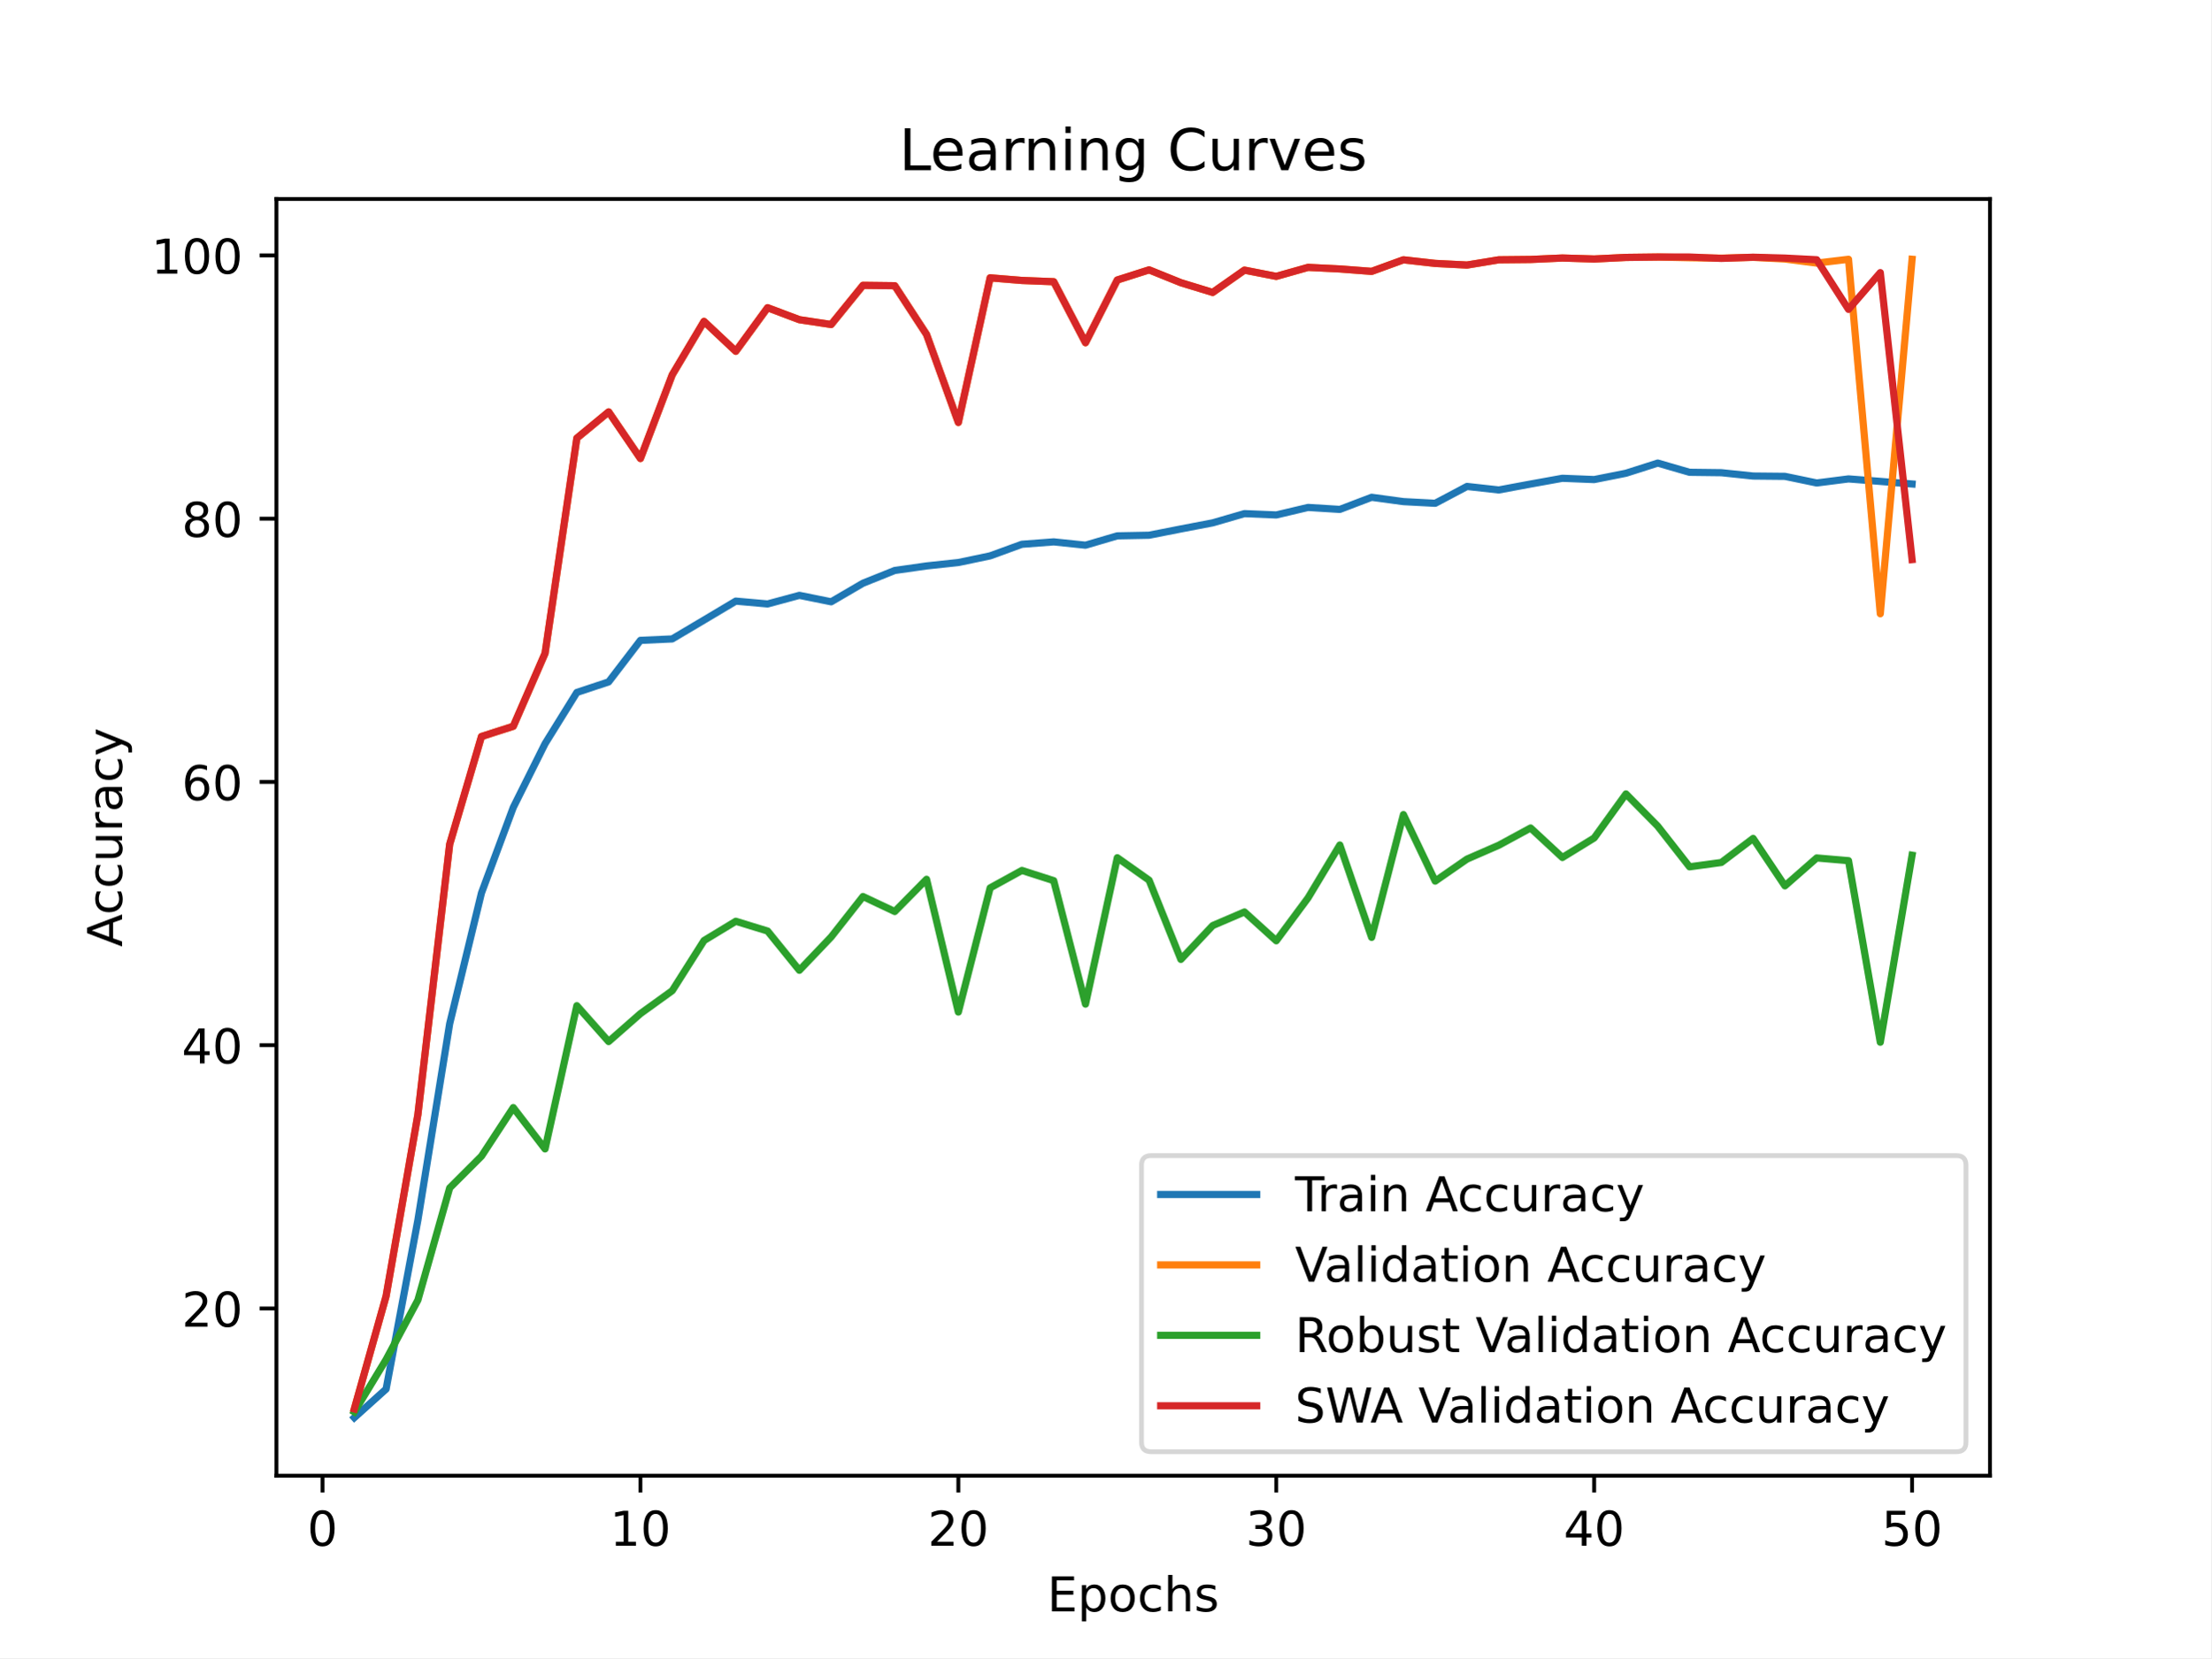
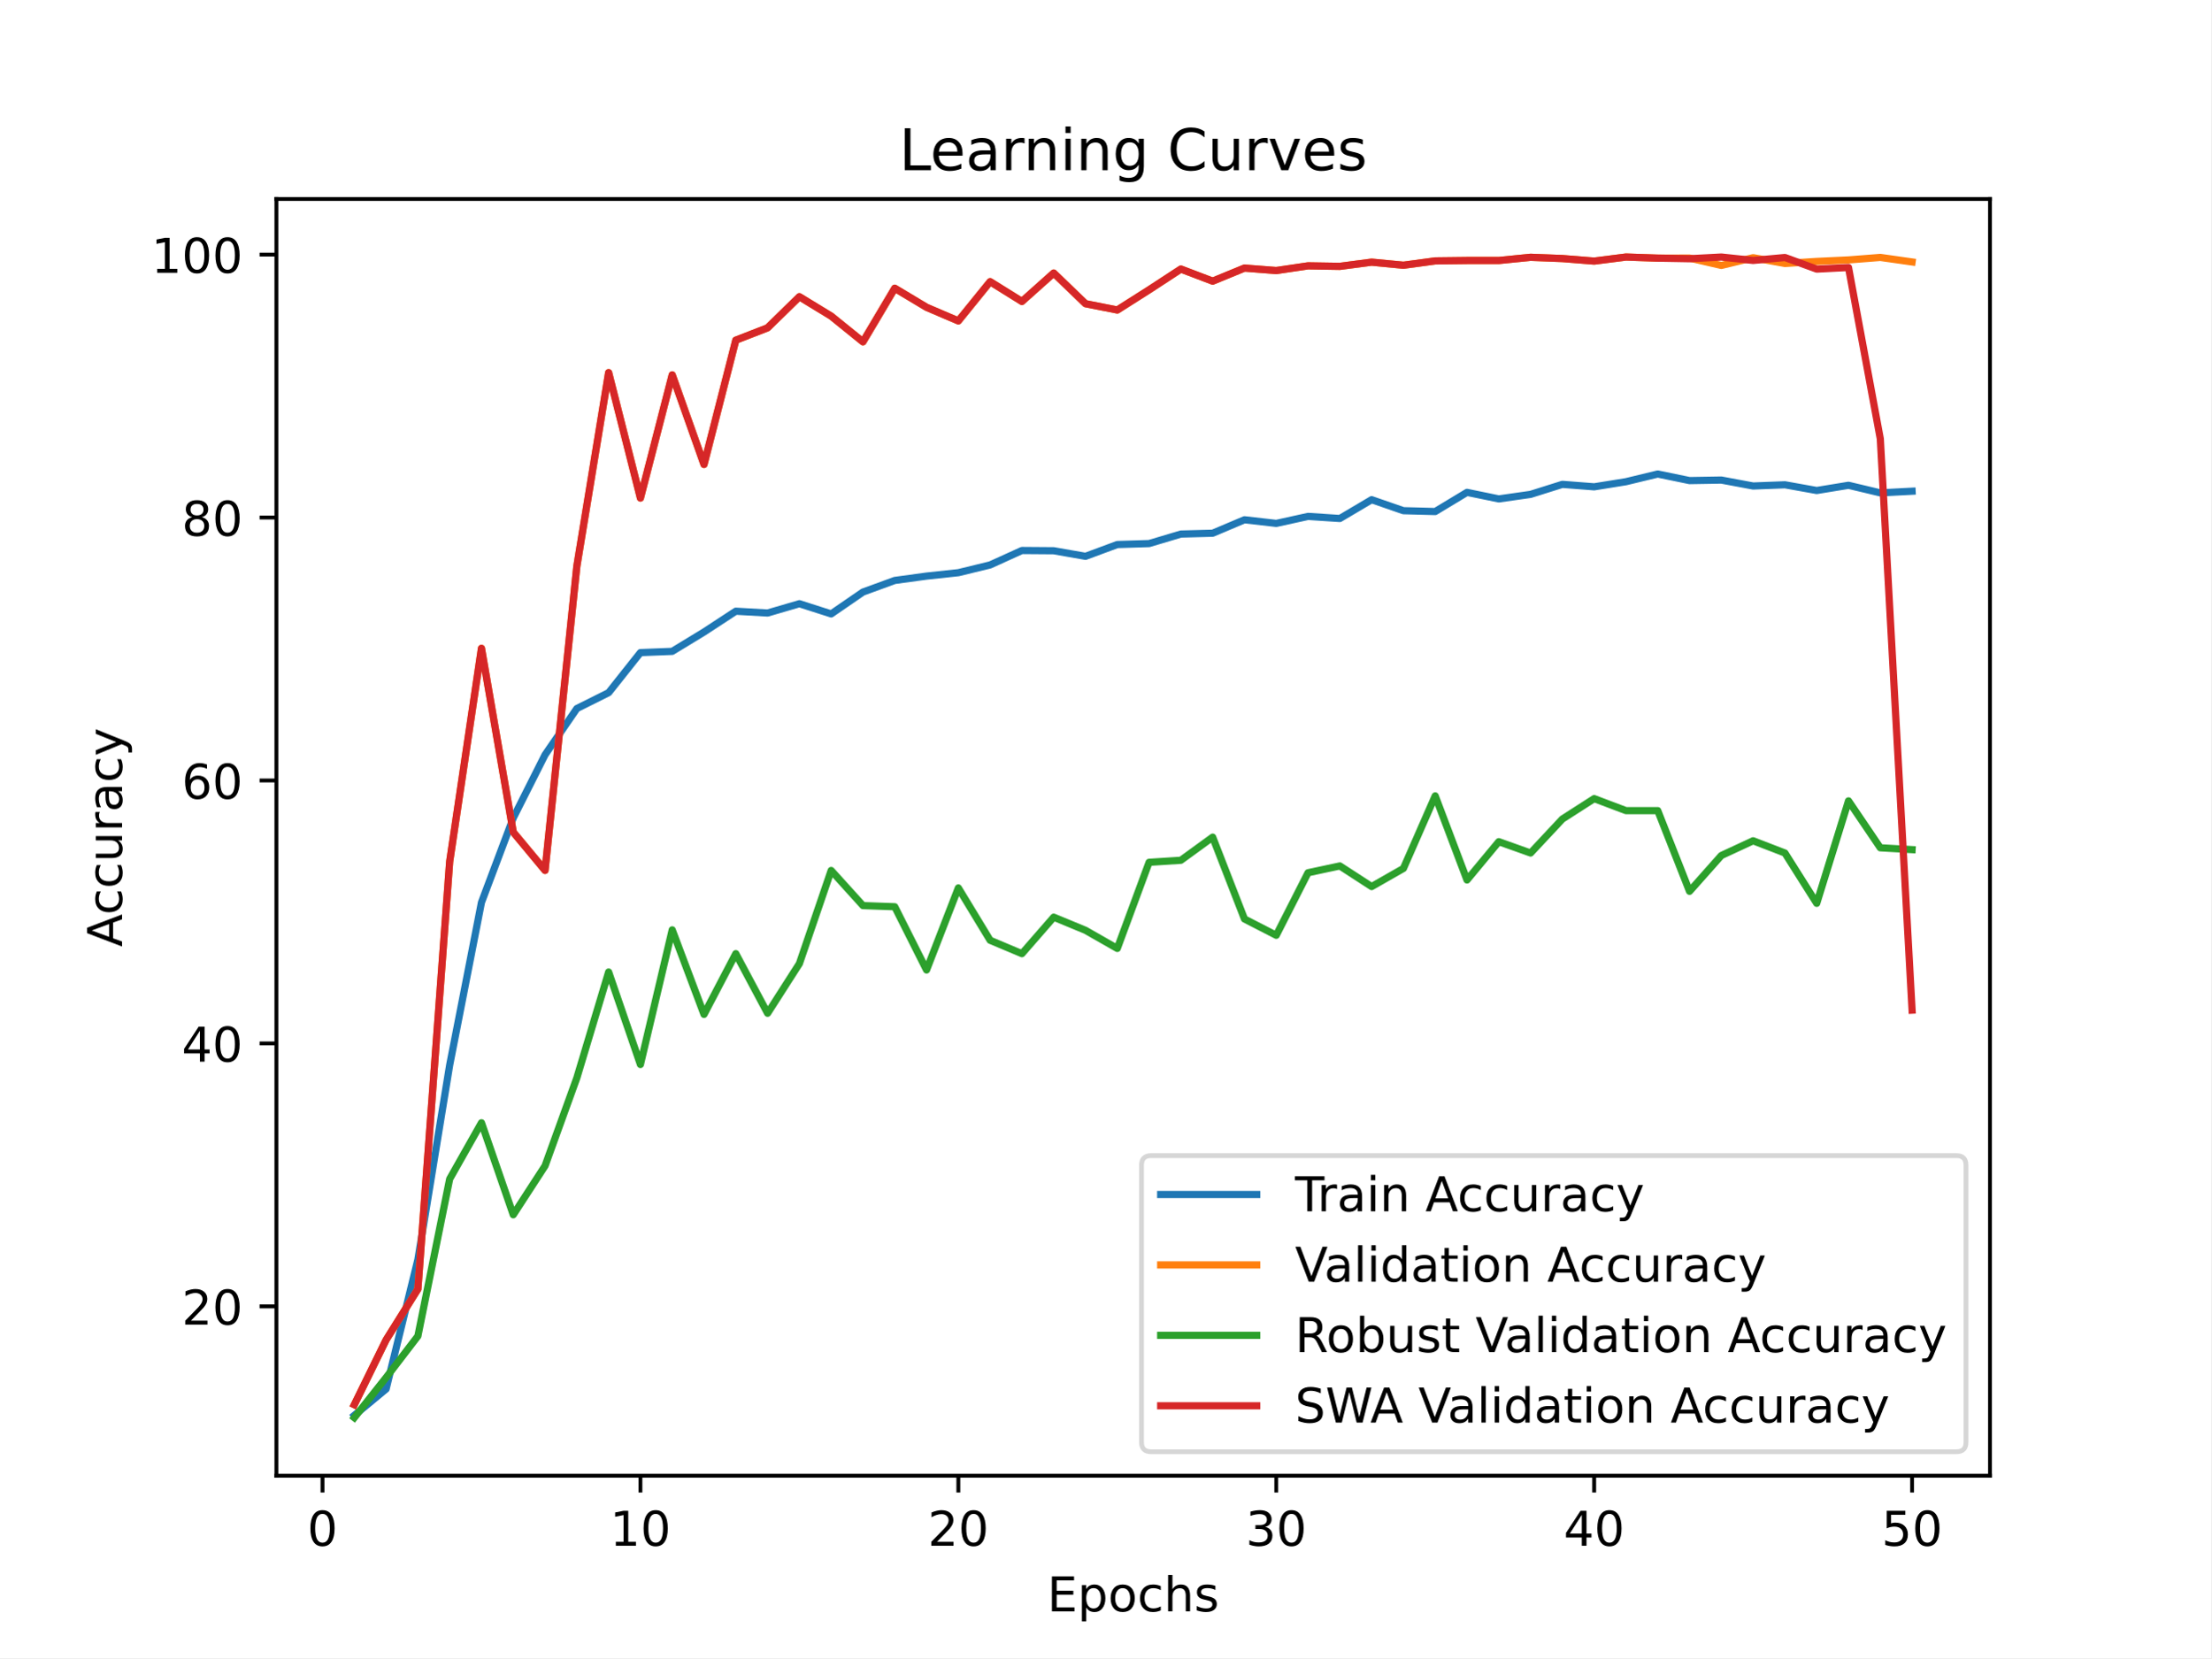
<svg xmlns="http://www.w3.org/2000/svg" xmlns:xlink="http://www.w3.org/1999/xlink" width="460.8pt" height="345.6pt" viewBox="0 0 460.8 345.6" version="1.1">
  <defs>
    <style type="text/css">*{stroke-linejoin: round; stroke-linecap: butt}</style>
  </defs>
  <g id="figure_1">
    <g id="patch_1">
      <path d="M 0 345.6  L 460.8 345.6  L 460.8 0  L 0 0  z " style="fill: #ffffff" />
    </g>
    <g id="axes_1">
      <g id="patch_2">
        <path d="M 57.6 307.584  L 414.72 307.584  L 414.72 41.472  L 57.6 41.472  z " style="fill: #ffffff" />
      </g>
      <g id="matplotlib.axis_1">
        <g id="xtick_1">
          <g id="line2d_1">
            <defs>
-               <path id="m0ed08e1813" d="M 0 0  L 0 3.5  " style="stroke: #000000; stroke-width: 0.8" />
-             </defs>
-             <g>
-               <use xlink:href="#m0ed08e1813" x="67.207" y="307.584" style="stroke: #000000; stroke-width: 0.8" />
+               <path id="md792ae617e" d="M 0 0  L 0 3.5  " style="stroke: #000000; stroke-width: 0.8" />
+             </defs>
+             <g>
+               <use xlink:href="#md792ae617e" x="67.207" y="307.584" style="stroke: #000000; stroke-width: 0.8" />
            </g>
          </g>
          <g id="text_1">
            <g transform="translate(64.02587 322.1824) scale(0.1 -0.1)">
              <defs>
                <path id="DejaVuSans-30" d="M 2034 4250  Q 1547 4250 1301 3770  Q 1056 3291 1056 2328  Q 1056 1369 1301 889  Q 1547 409 2034 409  Q 2525 409 2770 889  Q 3016 1369 3016 2328  Q 3016 3291 2770 3770  Q 2525 4250 2034 4250  z M 2034 4750  Q 2819 4750 3233 4129  Q 3647 3509 3647 2328  Q 3647 1150 3233 529  Q 2819 -91 2034 -91  Q 1250 -91 836 529  Q 422 1150 422 2328  Q 422 3509 836 4129  Q 1250 4750 2034 4750  z " transform="scale(0.015625)" />
              </defs>
              <use xlink:href="#DejaVuSans-30" />
            </g>
          </g>
        </g>
        <g id="xtick_2">
          <g id="line2d_2">
            <g>
-               <use xlink:href="#m0ed08e1813" x="133.463" y="307.584" style="stroke: #000000; stroke-width: 0.8" />
+               <use xlink:href="#md792ae617e" x="133.463" y="307.584" style="stroke: #000000; stroke-width: 0.8" />
            </g>
          </g>
          <g id="text_2">
            <g transform="translate(127.1007 322.1824) scale(0.1 -0.1)">
              <defs>
                <path id="DejaVuSans-31" d="M 794 531  L 1825 531  L 1825 4091  L 703 3866  L 703 4441  L 1819 4666  L 2450 4666  L 2450 531  L 3481 531  L 3481 0  L 794 0  L 794 531  z " transform="scale(0.015625)" />
              </defs>
              <use xlink:href="#DejaVuSans-31" />
              <use xlink:href="#DejaVuSans-30" x="63.623" />
            </g>
          </g>
        </g>
        <g id="xtick_3">
          <g id="line2d_3">
            <g>
-               <use xlink:href="#m0ed08e1813" x="199.719" y="307.584" style="stroke: #000000; stroke-width: 0.8" />
+               <use xlink:href="#md792ae617e" x="199.719" y="307.584" style="stroke: #000000; stroke-width: 0.8" />
            </g>
          </g>
          <g id="text_3">
            <g transform="translate(193.3567 322.1824) scale(0.1 -0.1)">
              <defs>
                <path id="DejaVuSans-32" d="M 1228 531  L 3431 531  L 3431 0  L 469 0  L 469 531  Q 828 903 1448 1529  Q 2069 2156 2228 2338  Q 2531 2678 2651 2914  Q 2772 3150 2772 3378  Q 2772 3750 2511 3984  Q 2250 4219 1831 4219  Q 1534 4219 1204 4116  Q 875 4013 500 3803  L 500 4441  Q 881 4594 1212 4672  Q 1544 4750 1819 4750  Q 2544 4750 2975 4387  Q 3406 4025 3406 3419  Q 3406 3131 3298 2873  Q 3191 2616 2906 2266  Q 2828 2175 2409 1742  Q 1991 1309 1228 531  z " transform="scale(0.015625)" />
              </defs>
              <use xlink:href="#DejaVuSans-32" />
              <use xlink:href="#DejaVuSans-30" x="63.623" />
            </g>
          </g>
        </g>
        <g id="xtick_4">
          <g id="line2d_4">
            <g>
-               <use xlink:href="#m0ed08e1813" x="265.975" y="307.584" style="stroke: #000000; stroke-width: 0.8" />
+               <use xlink:href="#md792ae617e" x="265.975" y="307.584" style="stroke: #000000; stroke-width: 0.8" />
            </g>
          </g>
          <g id="text_4">
            <g transform="translate(259.6127 322.1824) scale(0.1 -0.1)">
              <defs>
                <path id="DejaVuSans-33" d="M 2597 2516  Q 3050 2419 3304 2112  Q 3559 1806 3559 1356  Q 3559 666 3084 287  Q 2609 -91 1734 -91  Q 1441 -91 1130 -33  Q 819 25 488 141  L 488 750  Q 750 597 1062 519  Q 1375 441 1716 441  Q 2309 441 2620 675  Q 2931 909 2931 1356  Q 2931 1769 2642 2001  Q 2353 2234 1838 2234  L 1294 2234  L 1294 2753  L 1863 2753  Q 2328 2753 2575 2939  Q 2822 3125 2822 3475  Q 2822 3834 2567 4026  Q 2313 4219 1838 4219  Q 1578 4219 1281 4162  Q 984 4106 628 3988  L 628 4550  Q 988 4650 1302 4700  Q 1616 4750 1894 4750  Q 2613 4750 3031 4423  Q 3450 4097 3450 3541  Q 3450 3153 3228 2886  Q 3006 2619 2597 2516  z " transform="scale(0.015625)" />
              </defs>
              <use xlink:href="#DejaVuSans-33" />
              <use xlink:href="#DejaVuSans-30" x="63.623" />
            </g>
          </g>
        </g>
        <g id="xtick_5">
          <g id="line2d_5">
            <g>
-               <use xlink:href="#m0ed08e1813" x="332.231" y="307.584" style="stroke: #000000; stroke-width: 0.8" />
+               <use xlink:href="#md792ae617e" x="332.231" y="307.584" style="stroke: #000000; stroke-width: 0.8" />
            </g>
          </g>
          <g id="text_5">
            <g transform="translate(325.8687 322.1824) scale(0.1 -0.1)">
              <defs>
                <path id="DejaVuSans-34" d="M 2419 4116  L 825 1625  L 2419 1625  L 2419 4116  z M 2253 4666  L 3047 4666  L 3047 1625  L 3713 1625  L 3713 1100  L 3047 1100  L 3047 0  L 2419 0  L 2419 1100  L 313 1100  L 313 1709  L 2253 4666  z " transform="scale(0.015625)" />
              </defs>
              <use xlink:href="#DejaVuSans-34" />
              <use xlink:href="#DejaVuSans-30" x="63.623" />
            </g>
          </g>
        </g>
        <g id="xtick_6">
          <g id="line2d_6">
            <g>
-               <use xlink:href="#m0ed08e1813" x="398.487" y="307.584" style="stroke: #000000; stroke-width: 0.8" />
+               <use xlink:href="#md792ae617e" x="398.487" y="307.584" style="stroke: #000000; stroke-width: 0.8" />
            </g>
          </g>
          <g id="text_6">
            <g transform="translate(392.1248 322.1824) scale(0.1 -0.1)">
              <defs>
                <path id="DejaVuSans-35" d="M 691 4666  L 3169 4666  L 3169 4134  L 1269 4134  L 1269 2991  Q 1406 3038 1543 3061  Q 1681 3084 1819 3084  Q 2600 3084 3056 2656  Q 3513 2228 3513 1497  Q 3513 744 3044 326  Q 2575 -91 1722 -91  Q 1428 -91 1123 -41  Q 819 9 494 109  L 494 744  Q 775 591 1075 516  Q 1375 441 1709 441  Q 2250 441 2565 725  Q 2881 1009 2881 1497  Q 2881 1984 2565 2268  Q 2250 2553 1709 2553  Q 1456 2553 1204 2497  Q 953 2441 691 2322  L 691 4666  z " transform="scale(0.015625)" />
              </defs>
              <use xlink:href="#DejaVuSans-35" />
              <use xlink:href="#DejaVuSans-30" x="63.623" />
            </g>
          </g>
        </g>
        <g id="text_7">
          <g transform="translate(218.2444 335.8606) scale(0.1 -0.1)">
            <defs>
              <path id="DejaVuSans-45" d="M 628 4666  L 3578 4666  L 3578 4134  L 1259 4134  L 1259 2753  L 3481 2753  L 3481 2222  L 1259 2222  L 1259 531  L 3634 531  L 3634 0  L 628 0  L 628 4666  z " transform="scale(0.015625)" />
              <path id="DejaVuSans-70" d="M 1159 525  L 1159 -1331  L 581 -1331  L 581 3500  L 1159 3500  L 1159 2969  Q 1341 3281 1617 3432  Q 1894 3584 2278 3584  Q 2916 3584 3314 3078  Q 3713 2572 3713 1747  Q 3713 922 3314 415  Q 2916 -91 2278 -91  Q 1894 -91 1617 61  Q 1341 213 1159 525  z M 3116 1747  Q 3116 2381 2855 2742  Q 2594 3103 2138 3103  Q 1681 3103 1420 2742  Q 1159 2381 1159 1747  Q 1159 1113 1420 752  Q 1681 391 2138 391  Q 2594 391 2855 752  Q 3116 1113 3116 1747  z " transform="scale(0.015625)" />
              <path id="DejaVuSans-6f" d="M 1959 3097  Q 1497 3097 1228 2736  Q 959 2375 959 1747  Q 959 1119 1226 758  Q 1494 397 1959 397  Q 2419 397 2687 759  Q 2956 1122 2956 1747  Q 2956 2369 2687 2733  Q 2419 3097 1959 3097  z M 1959 3584  Q 2709 3584 3137 3096  Q 3566 2609 3566 1747  Q 3566 888 3137 398  Q 2709 -91 1959 -91  Q 1206 -91 779 398  Q 353 888 353 1747  Q 353 2609 779 3096  Q 1206 3584 1959 3584  z " transform="scale(0.015625)" />
              <path id="DejaVuSans-63" d="M 3122 3366  L 3122 2828  Q 2878 2963 2633 3030  Q 2388 3097 2138 3097  Q 1578 3097 1268 2742  Q 959 2388 959 1747  Q 959 1106 1268 751  Q 1578 397 2138 397  Q 2388 397 2633 464  Q 2878 531 3122 666  L 3122 134  Q 2881 22 2623 -34  Q 2366 -91 2075 -91  Q 1284 -91 818 406  Q 353 903 353 1747  Q 353 2603 823 3093  Q 1294 3584 2113 3584  Q 2378 3584 2631 3529  Q 2884 3475 3122 3366  z " transform="scale(0.015625)" />
              <path id="DejaVuSans-68" d="M 3513 2113  L 3513 0  L 2938 0  L 2938 2094  Q 2938 2591 2744 2837  Q 2550 3084 2163 3084  Q 1697 3084 1428 2787  Q 1159 2491 1159 1978  L 1159 0  L 581 0  L 581 4863  L 1159 4863  L 1159 2956  Q 1366 3272 1645 3428  Q 1925 3584 2291 3584  Q 2894 3584 3203 3211  Q 3513 2838 3513 2113  z " transform="scale(0.015625)" />
              <path id="DejaVuSans-73" d="M 2834 3397  L 2834 2853  Q 2591 2978 2328 3040  Q 2066 3103 1784 3103  Q 1356 3103 1142 2972  Q 928 2841 928 2578  Q 928 2378 1081 2264  Q 1234 2150 1697 2047  L 1894 2003  Q 2506 1872 2764 1633  Q 3022 1394 3022 966  Q 3022 478 2636 193  Q 2250 -91 1575 -91  Q 1294 -91 989 -36  Q 684 19 347 128  L 347 722  Q 666 556 975 473  Q 1284 391 1588 391  Q 1994 391 2212 530  Q 2431 669 2431 922  Q 2431 1156 2273 1281  Q 2116 1406 1581 1522  L 1381 1569  Q 847 1681 609 1914  Q 372 2147 372 2553  Q 372 3047 722 3315  Q 1072 3584 1716 3584  Q 2034 3584 2315 3537  Q 2597 3491 2834 3397  z " transform="scale(0.015625)" />
            </defs>
            <use xlink:href="#DejaVuSans-45" />
            <use xlink:href="#DejaVuSans-70" x="63.184" />
            <use xlink:href="#DejaVuSans-6f" x="126.66" />
            <use xlink:href="#DejaVuSans-63" x="187.842" />
            <use xlink:href="#DejaVuSans-68" x="242.822" />
            <use xlink:href="#DejaVuSans-73" x="306.201" />
          </g>
        </g>
      </g>
      <g id="matplotlib.axis_2">
        <g id="ytick_1">
          <g id="line2d_7">
            <defs>
-               <path id="m92c11127c1" d="M 0 0  L -3.5 0  " style="stroke: #000000; stroke-width: 0.8" />
-             </defs>
-             <g>
-               <use xlink:href="#m92c11127c1" x="57.6" y="272.725" style="stroke: #000000; stroke-width: 0.8" />
+               <path id="m8dc8899bcc" d="M 0 0  L -3.5 0  " style="stroke: #000000; stroke-width: 0.8" />
+             </defs>
+             <g>
+               <use xlink:href="#m8dc8899bcc" x="57.6" y="272.289" style="stroke: #000000; stroke-width: 0.8" />
            </g>
          </g>
          <g id="text_8">
-             <g transform="translate(37.875 276.5244) scale(0.1 -0.1)">
+             <g transform="translate(37.875 276.0887) scale(0.1 -0.1)">
              <use xlink:href="#DejaVuSans-32" />
              <use xlink:href="#DejaVuSans-30" x="63.623" />
            </g>
          </g>
        </g>
        <g id="ytick_2">
          <g id="line2d_8">
            <g>
-               <use xlink:href="#m92c11127c1" x="57.6" y="217.85" style="stroke: #000000; stroke-width: 0.8" />
+               <use xlink:href="#m8dc8899bcc" x="57.6" y="217.482" style="stroke: #000000; stroke-width: 0.8" />
            </g>
          </g>
          <g id="text_9">
-             <g transform="translate(37.875 221.6493) scale(0.1 -0.1)">
+             <g transform="translate(37.875 221.2816) scale(0.1 -0.1)">
              <use xlink:href="#DejaVuSans-34" />
              <use xlink:href="#DejaVuSans-30" x="63.623" />
            </g>
          </g>
        </g>
        <g id="ytick_3">
          <g id="line2d_9">
            <g>
-               <use xlink:href="#m92c11127c1" x="57.6" y="162.975" style="stroke: #000000; stroke-width: 0.8" />
+               <use xlink:href="#m8dc8899bcc" x="57.6" y="162.675" style="stroke: #000000; stroke-width: 0.8" />
            </g>
          </g>
          <g id="text_10">
-             <g transform="translate(37.875 166.7743) scale(0.1 -0.1)">
+             <g transform="translate(37.875 166.4745) scale(0.1 -0.1)">
              <defs>
                <path id="DejaVuSans-36" d="M 2113 2584  Q 1688 2584 1439 2293  Q 1191 2003 1191 1497  Q 1191 994 1439 701  Q 1688 409 2113 409  Q 2538 409 2786 701  Q 3034 994 3034 1497  Q 3034 2003 2786 2293  Q 2538 2584 2113 2584  z M 3366 4563  L 3366 3988  Q 3128 4100 2886 4159  Q 2644 4219 2406 4219  Q 1781 4219 1451 3797  Q 1122 3375 1075 2522  Q 1259 2794 1537 2939  Q 1816 3084 2150 3084  Q 2853 3084 3261 2657  Q 3669 2231 3669 1497  Q 3669 778 3244 343  Q 2819 -91 2113 -91  Q 1303 -91 875 529  Q 447 1150 447 2328  Q 447 3434 972 4092  Q 1497 4750 2381 4750  Q 2619 4750 2861 4703  Q 3103 4656 3366 4563  z " transform="scale(0.015625)" />
              </defs>
              <use xlink:href="#DejaVuSans-36" />
              <use xlink:href="#DejaVuSans-30" x="63.623" />
            </g>
          </g>
        </g>
        <g id="ytick_4">
          <g id="line2d_10">
            <g>
-               <use xlink:href="#m92c11127c1" x="57.6" y="108.1" style="stroke: #000000; stroke-width: 0.8" />
+               <use xlink:href="#m8dc8899bcc" x="57.6" y="107.868" style="stroke: #000000; stroke-width: 0.8" />
            </g>
          </g>
          <g id="text_11">
-             <g transform="translate(37.875 111.8993) scale(0.1 -0.1)">
+             <g transform="translate(37.875 111.6674) scale(0.1 -0.1)">
              <defs>
                <path id="DejaVuSans-38" d="M 2034 2216  Q 1584 2216 1326 1975  Q 1069 1734 1069 1313  Q 1069 891 1326 650  Q 1584 409 2034 409  Q 2484 409 2743 651  Q 3003 894 3003 1313  Q 3003 1734 2745 1975  Q 2488 2216 2034 2216  z M 1403 2484  Q 997 2584 770 2862  Q 544 3141 544 3541  Q 544 4100 942 4425  Q 1341 4750 2034 4750  Q 2731 4750 3128 4425  Q 3525 4100 3525 3541  Q 3525 3141 3298 2862  Q 3072 2584 2669 2484  Q 3125 2378 3379 2068  Q 3634 1759 3634 1313  Q 3634 634 3220 271  Q 2806 -91 2034 -91  Q 1263 -91 848 271  Q 434 634 434 1313  Q 434 1759 690 2068  Q 947 2378 1403 2484  z M 1172 3481  Q 1172 3119 1398 2916  Q 1625 2713 2034 2713  Q 2441 2713 2670 2916  Q 2900 3119 2900 3481  Q 2900 3844 2670 4047  Q 2441 4250 2034 4250  Q 1625 4250 1398 4047  Q 1172 3844 1172 3481  z " transform="scale(0.015625)" />
              </defs>
              <use xlink:href="#DejaVuSans-38" />
              <use xlink:href="#DejaVuSans-30" x="63.623" />
            </g>
          </g>
        </g>
        <g id="ytick_5">
          <g id="line2d_11">
            <g>
-               <use xlink:href="#m92c11127c1" x="57.6" y="53.225" style="stroke: #000000; stroke-width: 0.8" />
+               <use xlink:href="#m8dc8899bcc" x="57.6" y="53.061" style="stroke: #000000; stroke-width: 0.8" />
            </g>
          </g>
          <g id="text_12">
-             <g transform="translate(31.5125 57.02425) scale(0.1 -0.1)">
+             <g transform="translate(31.5125 56.86025) scale(0.1 -0.1)">
              <use xlink:href="#DejaVuSans-31" />
              <use xlink:href="#DejaVuSans-30" x="63.623" />
              <use xlink:href="#DejaVuSans-30" x="127.246" />
            </g>
          </g>
        </g>
        <g id="text_13">
          <g transform="translate(25.43281 197.3561) rotate(-90) scale(0.1 -0.1)">
            <defs>
              <path id="DejaVuSans-41" d="M 2188 4044  L 1331 1722  L 3047 1722  L 2188 4044  z M 1831 4666  L 2547 4666  L 4325 0  L 3669 0  L 3244 1197  L 1141 1197  L 716 0  L 50 0  L 1831 4666  z " transform="scale(0.015625)" />
              <path id="DejaVuSans-75" d="M 544 1381  L 544 3500  L 1119 3500  L 1119 1403  Q 1119 906 1312 657  Q 1506 409 1894 409  Q 2359 409 2629 706  Q 2900 1003 2900 1516  L 2900 3500  L 3475 3500  L 3475 0  L 2900 0  L 2900 538  Q 2691 219 2414 64  Q 2138 -91 1772 -91  Q 1169 -91 856 284  Q 544 659 544 1381  z M 1991 3584  L 1991 3584  z " transform="scale(0.015625)" />
              <path id="DejaVuSans-72" d="M 2631 2963  Q 2534 3019 2420 3045  Q 2306 3072 2169 3072  Q 1681 3072 1420 2755  Q 1159 2438 1159 1844  L 1159 0  L 581 0  L 581 3500  L 1159 3500  L 1159 2956  Q 1341 3275 1631 3429  Q 1922 3584 2338 3584  Q 2397 3584 2469 3576  Q 2541 3569 2628 3553  L 2631 2963  z " transform="scale(0.015625)" />
              <path id="DejaVuSans-61" d="M 2194 1759  Q 1497 1759 1228 1600  Q 959 1441 959 1056  Q 959 750 1161 570  Q 1363 391 1709 391  Q 2188 391 2477 730  Q 2766 1069 2766 1631  L 2766 1759  L 2194 1759  z M 3341 1997  L 3341 0  L 2766 0  L 2766 531  Q 2569 213 2275 61  Q 1981 -91 1556 -91  Q 1019 -91 701 211  Q 384 513 384 1019  Q 384 1609 779 1909  Q 1175 2209 1959 2209  L 2766 2209  L 2766 2266  Q 2766 2663 2505 2880  Q 2244 3097 1772 3097  Q 1472 3097 1187 3025  Q 903 2953 641 2809  L 641 3341  Q 956 3463 1253 3523  Q 1550 3584 1831 3584  Q 2591 3584 2966 3190  Q 3341 2797 3341 1997  z " transform="scale(0.015625)" />
              <path id="DejaVuSans-79" d="M 2059 -325  Q 1816 -950 1584 -1140  Q 1353 -1331 966 -1331  L 506 -1331  L 506 -850  L 844 -850  Q 1081 -850 1212 -737  Q 1344 -625 1503 -206  L 1606 56  L 191 3500  L 800 3500  L 1894 763  L 2988 3500  L 3597 3500  L 2059 -325  z " transform="scale(0.015625)" />
            </defs>
            <use xlink:href="#DejaVuSans-41" />
            <use xlink:href="#DejaVuSans-63" x="66.658" />
            <use xlink:href="#DejaVuSans-63" x="121.639" />
            <use xlink:href="#DejaVuSans-75" x="176.619" />
            <use xlink:href="#DejaVuSans-72" x="239.998" />
            <use xlink:href="#DejaVuSans-61" x="281.111" />
            <use xlink:href="#DejaVuSans-63" x="342.391" />
            <use xlink:href="#DejaVuSans-79" x="397.371" />
          </g>
        </g>
      </g>
      <g id="line2d_12">
-         <path d="M 73.833 295.488  L 80.458 289.524  L 87.084 254.308  L 93.71 213.371  L 100.335 186.119  L 106.961 168.295  L 113.586 155.011  L 120.212 144.324  L 126.838 142.126  L 133.463 133.469  L 140.089 133.168  L 146.714 129.237  L 153.34 125.29  L 159.966 125.88  L 166.591 124.086  L 173.217 125.43  L 179.842 121.558  L 186.468 118.9  L 193.094 117.954  L 199.719 117.244  L 206.345 115.855  L 212.97 113.44  L 219.596 112.939  L 226.222 113.632  L 232.847 111.684  L 239.473 111.554  L 246.098 110.244  L 252.724 108.975  L 259.35 107.051  L 265.975 107.328  L 272.601 105.761  L 279.226 106.173  L 285.852 103.645  L 292.478 104.55  L 299.103 104.9  L 305.729 101.385  L 312.354 102.119  L 318.98 100.881  L 325.606 99.687  L 332.231 99.955  L 338.857 98.631  L 345.482 96.515  L 352.108 98.439  L 358.734 98.521  L 365.359 99.217  L 371.985 99.282  L 378.61 100.661  L 385.236 99.817  L 391.862 100.332  L 398.487 100.874  " clip-path="url(#p825469b803)" style="fill: none; stroke: #1f77b4; stroke-width: 1.5; stroke-linecap: square" />
+         <path d="M 73.833 295.007  L 80.458 289.516  L 87.084 262.534  L 93.71 221.994  L 100.335 188.089  L 106.961 170.482  L 113.586 157.325  L 120.212 147.679  L 126.838 144.373  L 133.463 136.022  L 140.089 135.762  L 146.714 131.73  L 153.34 127.393  L 159.966 127.77  L 166.591 125.831  L 173.217 127.955  L 179.842 123.399  L 186.468 120.981  L 193.094 120.073  L 199.719 119.364  L 206.345 117.747  L 212.97 114.736  L 219.596 114.788  L 226.222 115.952  L 232.847 113.496  L 239.473 113.291  L 246.098 111.311  L 252.724 111.136  L 259.35 108.334  L 265.975 109.091  L 272.601 107.632  L 279.226 108.07  L 285.852 104.148  L 292.478 106.443  L 299.103 106.618  L 305.729 102.62  L 312.354 103.987  L 318.98 103.038  L 325.606 100.952  L 332.231 101.466  L 338.857 100.397  L 345.482 98.794  L 352.108 100.168  L 358.734 100.055  L 365.359 101.295  L 371.985 101.041  L 378.61 102.233  L 385.236 101.147  L 391.862 102.727  L 398.487 102.381  " clip-path="url(#p5c097164ee)" style="fill: none; stroke: #1f77b4; stroke-width: 1.5; stroke-linecap: square" />
      </g>
      <g id="line2d_13">
-         <path d="M 73.833 293.674  L 80.458 270.146  L 87.084 232.31  L 93.71 175.967  L 100.335 153.509  L 106.961 151.383  L 113.586 136.169  L 120.212 91.322  L 126.838 85.848  L 133.463 95.561  L 140.089 78.125  L 146.714 66.985  L 153.34 73.213  L 159.966 64.131  L 166.591 66.628  L 173.217 67.63  L 179.842 59.467  L 186.468 59.549  L 193.094 69.715  L 199.719 88.043  L 206.345 57.903  L 212.97 58.452  L 219.596 58.713  L 226.222 71.43  L 232.847 58.356  L 239.473 56.243  L 246.098 58.918  L 252.724 60.949  L 259.35 56.298  L 265.975 57.601  L 272.601 55.722  L 279.226 56.051  L 285.852 56.559  L 292.478 54.144  L 299.103 54.899  L 305.729 55.242  L 312.354 54.144  L 318.98 54.076  L 325.606 53.774  L 332.231 53.98  L 338.857 53.65  L 345.482 53.568  L 352.108 53.719  L 358.734 53.801  L 365.359 53.637  L 371.985 53.98  L 378.61 54.83  L 385.236 54.034  L 391.862 127.924  L 398.487 54.034  " clip-path="url(#p825469b803)" style="fill: none; stroke: #ff7f0e; stroke-width: 1.5; stroke-linecap: square" />
+         <path d="M 73.833 292.787  L 80.458 279.277  L 87.084 268.686  L 93.71 179.583  L 100.335 135.135  L 106.961 173.445  L 113.586 181.419  L 120.212 118.021  L 126.838 77.669  L 133.463 103.812  L 140.089 78.135  L 146.714 96.811  L 153.34 70.901  L 159.966 68.325  L 166.591 61.844  L 173.217 65.886  L 179.842 71.243  L 186.468 60.076  L 193.094 64.05  L 199.719 66.886  L 206.345 58.706  L 212.97 62.83  L 219.596 56.911  L 226.222 63.296  L 232.847 64.612  L 239.473 60.405  L 246.098 56.075  L 252.724 58.597  L 259.35 55.87  L 265.975 56.391  L 272.601 55.404  L 279.226 55.514  L 285.852 54.637  L 292.478 55.281  L 299.103 54.376  L 305.729 54.294  L 312.354 54.294  L 318.98 53.623  L 325.606 53.883  L 332.231 54.418  L 338.857 53.568  L 345.482 53.801  L 352.108 53.787  L 358.734 55.322  L 365.359 53.705  L 371.985 54.911  L 378.61 54.486  L 385.236 54.171  L 391.862 53.65  L 398.487 54.596  " clip-path="url(#p5c097164ee)" style="fill: none; stroke: #ff7f0e; stroke-width: 1.5; stroke-linecap: square" />
      </g>
      <g id="line2d_14">
-         <path d="M 73.833 294.297  L 80.458 283.369  L 87.084 270.975  L 93.71 247.606  L 100.335 240.983  L 106.961 230.859  L 113.586 239.469  L 120.212 209.619  L 126.838 217.093  L 133.463 211.275  L 140.089 206.497  L 146.714 196.042  L 153.34 192.021  L 159.966 194.055  L 166.591 202.239  L 173.217 195.285  L 179.842 186.865  L 186.468 189.987  L 193.094 183.269  L 199.719 210.943  L 206.345 185.067  L 212.97 181.424  L 219.596 183.553  L 226.222 209.288  L 232.847 178.775  L 239.473 183.459  L 246.098 199.968  L 252.724 192.92  L 259.35 190.081  L 265.975 196.089  L 272.601 187.148  L 279.226 176.126  L 285.852 195.38  L 292.478 169.787  L 299.103 183.648  L 305.729 179.059  L 312.354 176.173  L 318.98 172.578  L 325.606 178.728  L 332.231 174.66  L 338.857 165.482  L 345.482 172.2  L 352.108 180.668  L 358.734 179.769  L 365.359 174.754  L 371.985 184.641  L 378.61 178.823  L 385.236 179.39  L 391.862 217.235  L 398.487 178.255  " clip-path="url(#p825469b803)" style="fill: none; stroke: #2ca02c; stroke-width: 1.5; stroke-linecap: square" />
+         <path d="M 73.833 295.488  L 80.458 287.125  L 87.084 278.479  L 93.71 245.736  L 100.335 234.019  L 106.961 253.201  L 113.586 242.996  L 120.212 224.664  L 126.838 202.599  L 133.463 221.876  L 140.089 193.811  L 146.714 211.435  L 153.34 198.772  L 159.966 211.198  L 166.591 200.851  L 173.217 181.433  L 179.842 188.756  L 186.468 188.992  L 193.094 202.174  L 199.719 185.071  L 206.345 195.985  L 212.97 198.772  L 219.596 191.166  L 226.222 193.906  L 232.847 197.686  L 239.473 179.732  L 246.098 179.306  L 252.724 174.487  L 259.35 191.543  L 265.975 194.945  L 272.601 181.905  L 279.226 180.488  L 285.852 184.787  L 292.478 181.007  L 299.103 165.888  L 305.729 183.417  L 312.354 175.432  L 318.98 177.794  L 325.606 170.707  L 332.231 166.455  L 338.857 168.959  L 345.482 168.959  L 352.108 185.779  L 358.734 178.314  L 365.359 175.243  L 371.985 177.794  L 378.61 188.283  L 385.236 166.928  L 391.862 176.708  L 398.487 177.086  " clip-path="url(#p5c097164ee)" style="fill: none; stroke: #2ca02c; stroke-width: 1.5; stroke-linecap: square" />
      </g>
      <g id="line2d_15">
-         <path d="M 73.833 293.674  L 80.458 270.146  L 87.084 232.31  L 93.71 175.967  L 100.335 153.509  L 106.961 151.383  L 113.586 136.169  L 120.212 91.322  L 126.838 85.848  L 133.463 95.561  L 140.089 78.125  L 146.714 66.985  L 153.34 73.213  L 159.966 64.131  L 166.591 66.628  L 173.217 67.63  L 179.842 59.467  L 186.468 59.549  L 193.094 69.715  L 199.719 88.043  L 206.345 57.903  L 212.97 58.452  L 219.596 58.713  L 226.222 71.43  L 232.847 58.356  L 239.473 56.243  L 246.098 58.918  L 252.724 60.949  L 259.35 56.298  L 265.975 57.601  L 272.601 55.722  L 279.226 56.051  L 285.852 56.559  L 292.478 54.144  L 299.103 54.899  L 305.729 55.242  L 312.354 54.144  L 318.98 54.076  L 325.606 53.774  L 332.231 53.98  L 338.857 53.65  L 345.482 53.568  L 352.108 53.568  L 358.734 53.856  L 365.359 53.609  L 371.985 53.788  L 378.61 54.13  L 385.236 64.474  L 391.862 56.819  L 398.487 116.633  " clip-path="url(#p825469b803)" style="fill: none; stroke: #d62728; stroke-width: 1.5; stroke-linecap: square" />
+         <path d="M 73.833 292.787  L 80.458 279.277  L 87.084 268.686  L 93.71 179.583  L 100.335 135.135  L 106.961 173.445  L 113.586 181.419  L 120.212 118.021  L 126.838 77.669  L 133.463 103.812  L 140.089 78.135  L 146.714 96.811  L 153.34 70.901  L 159.966 68.325  L 166.591 61.844  L 173.217 65.886  L 179.842 71.243  L 186.468 60.076  L 193.094 64.05  L 199.719 66.886  L 206.345 58.706  L 212.97 62.83  L 219.596 56.911  L 226.222 63.296  L 232.847 64.612  L 239.473 60.405  L 246.098 56.075  L 252.724 58.597  L 259.35 55.87  L 265.975 56.391  L 272.601 55.404  L 279.226 55.514  L 285.852 54.637  L 292.478 55.281  L 299.103 54.376  L 305.729 54.294  L 312.354 54.294  L 318.98 53.623  L 325.606 53.883  L 332.231 54.418  L 338.857 53.568  L 345.482 53.801  L 352.108 53.924  L 358.734 53.568  L 365.359 54.28  L 371.985 53.664  L 378.61 56.089  L 385.236 55.747  L 391.862 91.453  L 398.487 210.549  " clip-path="url(#p5c097164ee)" style="fill: none; stroke: #d62728; stroke-width: 1.5; stroke-linecap: square" />
      </g>
      <g id="patch_3">
        <path d="M 57.6 307.584  L 57.6 41.472  " style="fill: none; stroke: #000000; stroke-width: 0.8; stroke-linejoin: miter; stroke-linecap: square" />
      </g>
      <g id="patch_4">
        <path d="M 414.72 307.584  L 414.72 41.472  " style="fill: none; stroke: #000000; stroke-width: 0.8; stroke-linejoin: miter; stroke-linecap: square" />
      </g>
      <g id="patch_5">
        <path d="M 57.6 307.584  L 414.72 307.584  " style="fill: none; stroke: #000000; stroke-width: 0.8; stroke-linejoin: miter; stroke-linecap: square" />
      </g>
      <g id="patch_6">
        <path d="M 57.6 41.472  L 414.72 41.472  " style="fill: none; stroke: #000000; stroke-width: 0.8; stroke-linejoin: miter; stroke-linecap: square" />
      </g>
      <g id="text_14">
        <g transform="translate(187.3762 35.472) scale(0.12 -0.12)">
          <defs>
            <path id="DejaVuSans-4c" d="M 628 4666  L 1259 4666  L 1259 531  L 3531 531  L 3531 0  L 628 0  L 628 4666  z " transform="scale(0.015625)" />
            <path id="DejaVuSans-65" d="M 3597 1894  L 3597 1613  L 953 1613  Q 991 1019 1311 708  Q 1631 397 2203 397  Q 2534 397 2845 478  Q 3156 559 3463 722  L 3463 178  Q 3153 47 2828 -22  Q 2503 -91 2169 -91  Q 1331 -91 842 396  Q 353 884 353 1716  Q 353 2575 817 3079  Q 1281 3584 2069 3584  Q 2775 3584 3186 3129  Q 3597 2675 3597 1894  z M 3022 2063  Q 3016 2534 2758 2815  Q 2500 3097 2075 3097  Q 1594 3097 1305 2825  Q 1016 2553 972 2059  L 3022 2063  z " transform="scale(0.015625)" />
            <path id="DejaVuSans-6e" d="M 3513 2113  L 3513 0  L 2938 0  L 2938 2094  Q 2938 2591 2744 2837  Q 2550 3084 2163 3084  Q 1697 3084 1428 2787  Q 1159 2491 1159 1978  L 1159 0  L 581 0  L 581 3500  L 1159 3500  L 1159 2956  Q 1366 3272 1645 3428  Q 1925 3584 2291 3584  Q 2894 3584 3203 3211  Q 3513 2838 3513 2113  z " transform="scale(0.015625)" />
            <path id="DejaVuSans-69" d="M 603 3500  L 1178 3500  L 1178 0  L 603 0  L 603 3500  z M 603 4863  L 1178 4863  L 1178 4134  L 603 4134  L 603 4863  z " transform="scale(0.015625)" />
            <path id="DejaVuSans-67" d="M 2906 1791  Q 2906 2416 2648 2759  Q 2391 3103 1925 3103  Q 1463 3103 1205 2759  Q 947 2416 947 1791  Q 947 1169 1205 825  Q 1463 481 1925 481  Q 2391 481 2648 825  Q 2906 1169 2906 1791  z M 3481 434  Q 3481 -459 3084 -895  Q 2688 -1331 1869 -1331  Q 1566 -1331 1297 -1286  Q 1028 -1241 775 -1147  L 775 -588  Q 1028 -725 1275 -790  Q 1522 -856 1778 -856  Q 2344 -856 2625 -561  Q 2906 -266 2906 331  L 2906 616  Q 2728 306 2450 153  Q 2172 0 1784 0  Q 1141 0 747 490  Q 353 981 353 1791  Q 353 2603 747 3093  Q 1141 3584 1784 3584  Q 2172 3584 2450 3431  Q 2728 3278 2906 2969  L 2906 3500  L 3481 3500  L 3481 434  z " transform="scale(0.015625)" />
            <path id="DejaVuSans-20" transform="scale(0.015625)" />
            <path id="DejaVuSans-43" d="M 4122 4306  L 4122 3641  Q 3803 3938 3442 4084  Q 3081 4231 2675 4231  Q 1875 4231 1450 3742  Q 1025 3253 1025 2328  Q 1025 1406 1450 917  Q 1875 428 2675 428  Q 3081 428 3442 575  Q 3803 722 4122 1019  L 4122 359  Q 3791 134 3420 21  Q 3050 -91 2638 -91  Q 1578 -91 968 557  Q 359 1206 359 2328  Q 359 3453 968 4101  Q 1578 4750 2638 4750  Q 3056 4750 3426 4639  Q 3797 4528 4122 4306  z " transform="scale(0.015625)" />
            <path id="DejaVuSans-76" d="M 191 3500  L 800 3500  L 1894 563  L 2988 3500  L 3597 3500  L 2284 0  L 1503 0  L 191 3500  z " transform="scale(0.015625)" />
          </defs>
          <use xlink:href="#DejaVuSans-4c" />
          <use xlink:href="#DejaVuSans-65" x="53.963" />
          <use xlink:href="#DejaVuSans-61" x="115.486" />
          <use xlink:href="#DejaVuSans-72" x="176.766" />
          <use xlink:href="#DejaVuSans-6e" x="216.129" />
          <use xlink:href="#DejaVuSans-69" x="279.508" />
          <use xlink:href="#DejaVuSans-6e" x="307.291" />
          <use xlink:href="#DejaVuSans-67" x="370.67" />
          <use xlink:href="#DejaVuSans-20" x="434.146" />
          <use xlink:href="#DejaVuSans-43" x="465.934" />
          <use xlink:href="#DejaVuSans-75" x="535.758" />
          <use xlink:href="#DejaVuSans-72" x="599.137" />
          <use xlink:href="#DejaVuSans-76" x="640.25" />
          <use xlink:href="#DejaVuSans-65" x="699.43" />
          <use xlink:href="#DejaVuSans-73" x="760.953" />
        </g>
      </g>
      <g id="legend_1">
        <g id="patch_7">
          <path d="M 239.893 302.584  L 407.72 302.584  Q 409.72 302.584 409.72 300.584  L 409.72 242.871  Q 409.72 240.871 407.72 240.871  L 239.893 240.871  Q 237.893 240.871 237.893 242.871  L 237.893 300.584  Q 237.893 302.584 239.893 302.584  z " style="fill: #ffffff; opacity: 0.8; stroke: #cccccc; stroke-linejoin: miter" />
        </g>
        <g id="line2d_16">
          <path d="M 241.893 248.97  L 251.893 248.97  L 261.893 248.97  " style="fill: none; stroke: #1f77b4; stroke-width: 1.5; stroke-linecap: square" />
        </g>
        <g id="text_15">
          <g transform="translate(269.8934 252.4699) scale(0.1 -0.1)">
            <defs>
              <path id="DejaVuSans-54" d="M -19 4666  L 3928 4666  L 3928 4134  L 2272 4134  L 2272 0  L 1638 0  L 1638 4134  L -19 4134  L -19 4666  z " transform="scale(0.015625)" />
            </defs>
            <use xlink:href="#DejaVuSans-54" />
            <use xlink:href="#DejaVuSans-72" x="46.334" />
            <use xlink:href="#DejaVuSans-61" x="87.447" />
            <use xlink:href="#DejaVuSans-69" x="148.727" />
            <use xlink:href="#DejaVuSans-6e" x="176.51" />
            <use xlink:href="#DejaVuSans-20" x="239.889" />
            <use xlink:href="#DejaVuSans-41" x="271.676" />
            <use xlink:href="#DejaVuSans-63" x="338.334" />
            <use xlink:href="#DejaVuSans-63" x="393.314" />
            <use xlink:href="#DejaVuSans-75" x="448.295" />
            <use xlink:href="#DejaVuSans-72" x="511.674" />
            <use xlink:href="#DejaVuSans-61" x="552.787" />
            <use xlink:href="#DejaVuSans-63" x="614.066" />
            <use xlink:href="#DejaVuSans-79" x="669.047" />
          </g>
        </g>
        <g id="line2d_17">
          <path d="M 241.893 263.648  L 251.893 263.648  L 261.893 263.648  " style="fill: none; stroke: #ff7f0e; stroke-width: 1.5; stroke-linecap: square" />
        </g>
        <g id="text_16">
          <g transform="translate(269.8934 267.1481) scale(0.1 -0.1)">
            <defs>
              <path id="DejaVuSans-56" d="M 1831 0  L 50 4666  L 709 4666  L 2188 738  L 3669 4666  L 4325 4666  L 2547 0  L 1831 0  z " transform="scale(0.015625)" />
              <path id="DejaVuSans-6c" d="M 603 4863  L 1178 4863  L 1178 0  L 603 0  L 603 4863  z " transform="scale(0.015625)" />
              <path id="DejaVuSans-64" d="M 2906 2969  L 2906 4863  L 3481 4863  L 3481 0  L 2906 0  L 2906 525  Q 2725 213 2448 61  Q 2172 -91 1784 -91  Q 1150 -91 751 415  Q 353 922 353 1747  Q 353 2572 751 3078  Q 1150 3584 1784 3584  Q 2172 3584 2448 3432  Q 2725 3281 2906 2969  z M 947 1747  Q 947 1113 1208 752  Q 1469 391 1925 391  Q 2381 391 2643 752  Q 2906 1113 2906 1747  Q 2906 2381 2643 2742  Q 2381 3103 1925 3103  Q 1469 3103 1208 2742  Q 947 2381 947 1747  z " transform="scale(0.015625)" />
              <path id="DejaVuSans-74" d="M 1172 4494  L 1172 3500  L 2356 3500  L 2356 3053  L 1172 3053  L 1172 1153  Q 1172 725 1289 603  Q 1406 481 1766 481  L 2356 481  L 2356 0  L 1766 0  Q 1100 0 847 248  Q 594 497 594 1153  L 594 3053  L 172 3053  L 172 3500  L 594 3500  L 594 4494  L 1172 4494  z " transform="scale(0.015625)" />
            </defs>
            <use xlink:href="#DejaVuSans-56" />
            <use xlink:href="#DejaVuSans-61" x="60.658" />
            <use xlink:href="#DejaVuSans-6c" x="121.938" />
            <use xlink:href="#DejaVuSans-69" x="149.721" />
            <use xlink:href="#DejaVuSans-64" x="177.504" />
            <use xlink:href="#DejaVuSans-61" x="240.98" />
            <use xlink:href="#DejaVuSans-74" x="302.26" />
            <use xlink:href="#DejaVuSans-69" x="341.469" />
            <use xlink:href="#DejaVuSans-6f" x="369.252" />
            <use xlink:href="#DejaVuSans-6e" x="430.434" />
            <use xlink:href="#DejaVuSans-20" x="493.812" />
            <use xlink:href="#DejaVuSans-41" x="525.6" />
            <use xlink:href="#DejaVuSans-63" x="592.258" />
            <use xlink:href="#DejaVuSans-63" x="647.238" />
            <use xlink:href="#DejaVuSans-75" x="702.219" />
            <use xlink:href="#DejaVuSans-72" x="765.598" />
            <use xlink:href="#DejaVuSans-61" x="806.711" />
            <use xlink:href="#DejaVuSans-63" x="867.99" />
            <use xlink:href="#DejaVuSans-79" x="922.971" />
          </g>
        </g>
        <g id="line2d_18">
          <path d="M 241.893 278.326  L 251.893 278.326  L 261.893 278.326  " style="fill: none; stroke: #2ca02c; stroke-width: 1.5; stroke-linecap: square" />
        </g>
        <g id="text_17">
          <g transform="translate(269.8934 281.8262) scale(0.1 -0.1)">
            <defs>
              <path id="DejaVuSans-52" d="M 2841 2188  Q 3044 2119 3236 1894  Q 3428 1669 3622 1275  L 4263 0  L 3584 0  L 2988 1197  Q 2756 1666 2539 1819  Q 2322 1972 1947 1972  L 1259 1972  L 1259 0  L 628 0  L 628 4666  L 2053 4666  Q 2853 4666 3247 4331  Q 3641 3997 3641 3322  Q 3641 2881 3436 2590  Q 3231 2300 2841 2188  z M 1259 4147  L 1259 2491  L 2053 2491  Q 2509 2491 2742 2702  Q 2975 2913 2975 3322  Q 2975 3731 2742 3939  Q 2509 4147 2053 4147  L 1259 4147  z " transform="scale(0.015625)" />
              <path id="DejaVuSans-62" d="M 3116 1747  Q 3116 2381 2855 2742  Q 2594 3103 2138 3103  Q 1681 3103 1420 2742  Q 1159 2381 1159 1747  Q 1159 1113 1420 752  Q 1681 391 2138 391  Q 2594 391 2855 752  Q 3116 1113 3116 1747  z M 1159 2969  Q 1341 3281 1617 3432  Q 1894 3584 2278 3584  Q 2916 3584 3314 3078  Q 3713 2572 3713 1747  Q 3713 922 3314 415  Q 2916 -91 2278 -91  Q 1894 -91 1617 61  Q 1341 213 1159 525  L 1159 0  L 581 0  L 581 4863  L 1159 4863  L 1159 2969  z " transform="scale(0.015625)" />
            </defs>
            <use xlink:href="#DejaVuSans-52" />
            <use xlink:href="#DejaVuSans-6f" x="64.982" />
            <use xlink:href="#DejaVuSans-62" x="126.164" />
            <use xlink:href="#DejaVuSans-75" x="189.641" />
            <use xlink:href="#DejaVuSans-73" x="253.02" />
            <use xlink:href="#DejaVuSans-74" x="305.119" />
            <use xlink:href="#DejaVuSans-20" x="344.328" />
            <use xlink:href="#DejaVuSans-56" x="376.115" />
            <use xlink:href="#DejaVuSans-61" x="436.773" />
            <use xlink:href="#DejaVuSans-6c" x="498.053" />
            <use xlink:href="#DejaVuSans-69" x="525.836" />
            <use xlink:href="#DejaVuSans-64" x="553.619" />
            <use xlink:href="#DejaVuSans-61" x="617.096" />
            <use xlink:href="#DejaVuSans-74" x="678.375" />
            <use xlink:href="#DejaVuSans-69" x="717.584" />
            <use xlink:href="#DejaVuSans-6f" x="745.367" />
            <use xlink:href="#DejaVuSans-6e" x="806.549" />
            <use xlink:href="#DejaVuSans-20" x="869.928" />
            <use xlink:href="#DejaVuSans-41" x="901.715" />
            <use xlink:href="#DejaVuSans-63" x="968.373" />
            <use xlink:href="#DejaVuSans-63" x="1023.354" />
            <use xlink:href="#DejaVuSans-75" x="1078.334" />
            <use xlink:href="#DejaVuSans-72" x="1141.713" />
            <use xlink:href="#DejaVuSans-61" x="1182.826" />
            <use xlink:href="#DejaVuSans-63" x="1244.105" />
            <use xlink:href="#DejaVuSans-79" x="1299.086" />
          </g>
        </g>
        <g id="line2d_19">
          <path d="M 241.893 293.004  L 251.893 293.004  L 261.893 293.004  " style="fill: none; stroke: #d62728; stroke-width: 1.5; stroke-linecap: square" />
        </g>
        <g id="text_18">
          <g transform="translate(269.8934 296.5043) scale(0.1 -0.1)">
            <defs>
              <path id="DejaVuSans-53" d="M 3425 4513  L 3425 3897  Q 3066 4069 2747 4153  Q 2428 4238 2131 4238  Q 1616 4238 1336 4038  Q 1056 3838 1056 3469  Q 1056 3159 1242 3001  Q 1428 2844 1947 2747  L 2328 2669  Q 3034 2534 3370 2195  Q 3706 1856 3706 1288  Q 3706 609 3251 259  Q 2797 -91 1919 -91  Q 1588 -91 1214 -16  Q 841 59 441 206  L 441 856  Q 825 641 1194 531  Q 1563 422 1919 422  Q 2459 422 2753 634  Q 3047 847 3047 1241  Q 3047 1584 2836 1778  Q 2625 1972 2144 2069  L 1759 2144  Q 1053 2284 737 2584  Q 422 2884 422 3419  Q 422 4038 858 4394  Q 1294 4750 2059 4750  Q 2388 4750 2728 4690  Q 3069 4631 3425 4513  z " transform="scale(0.015625)" />
              <path id="DejaVuSans-57" d="M 213 4666  L 850 4666  L 1831 722  L 2809 4666  L 3519 4666  L 4500 722  L 5478 4666  L 6119 4666  L 4947 0  L 4153 0  L 3169 4050  L 2175 0  L 1381 0  L 213 4666  z " transform="scale(0.015625)" />
            </defs>
            <use xlink:href="#DejaVuSans-53" />
            <use xlink:href="#DejaVuSans-57" x="63.477" />
            <use xlink:href="#DejaVuSans-41" x="156.854" />
            <use xlink:href="#DejaVuSans-20" x="225.262" />
            <use xlink:href="#DejaVuSans-56" x="257.049" />
            <use xlink:href="#DejaVuSans-61" x="317.707" />
            <use xlink:href="#DejaVuSans-6c" x="378.986" />
            <use xlink:href="#DejaVuSans-69" x="406.77" />
            <use xlink:href="#DejaVuSans-64" x="434.553" />
            <use xlink:href="#DejaVuSans-61" x="498.029" />
            <use xlink:href="#DejaVuSans-74" x="559.309" />
            <use xlink:href="#DejaVuSans-69" x="598.518" />
            <use xlink:href="#DejaVuSans-6f" x="626.301" />
            <use xlink:href="#DejaVuSans-6e" x="687.482" />
            <use xlink:href="#DejaVuSans-20" x="750.861" />
            <use xlink:href="#DejaVuSans-41" x="782.648" />
            <use xlink:href="#DejaVuSans-63" x="849.307" />
            <use xlink:href="#DejaVuSans-63" x="904.287" />
            <use xlink:href="#DejaVuSans-75" x="959.268" />
            <use xlink:href="#DejaVuSans-72" x="1022.646" />
            <use xlink:href="#DejaVuSans-61" x="1063.76" />
            <use xlink:href="#DejaVuSans-63" x="1125.039" />
            <use xlink:href="#DejaVuSans-79" x="1180.02" />
          </g>
        </g>
      </g>
    </g>
  </g>
  <defs>
-     <clipPath id="p825469b803">
+     <clipPath id="p5c097164ee">
      <rect x="57.6" y="41.472" width="357.12" height="266.112" />
    </clipPath>
  </defs>
</svg>
